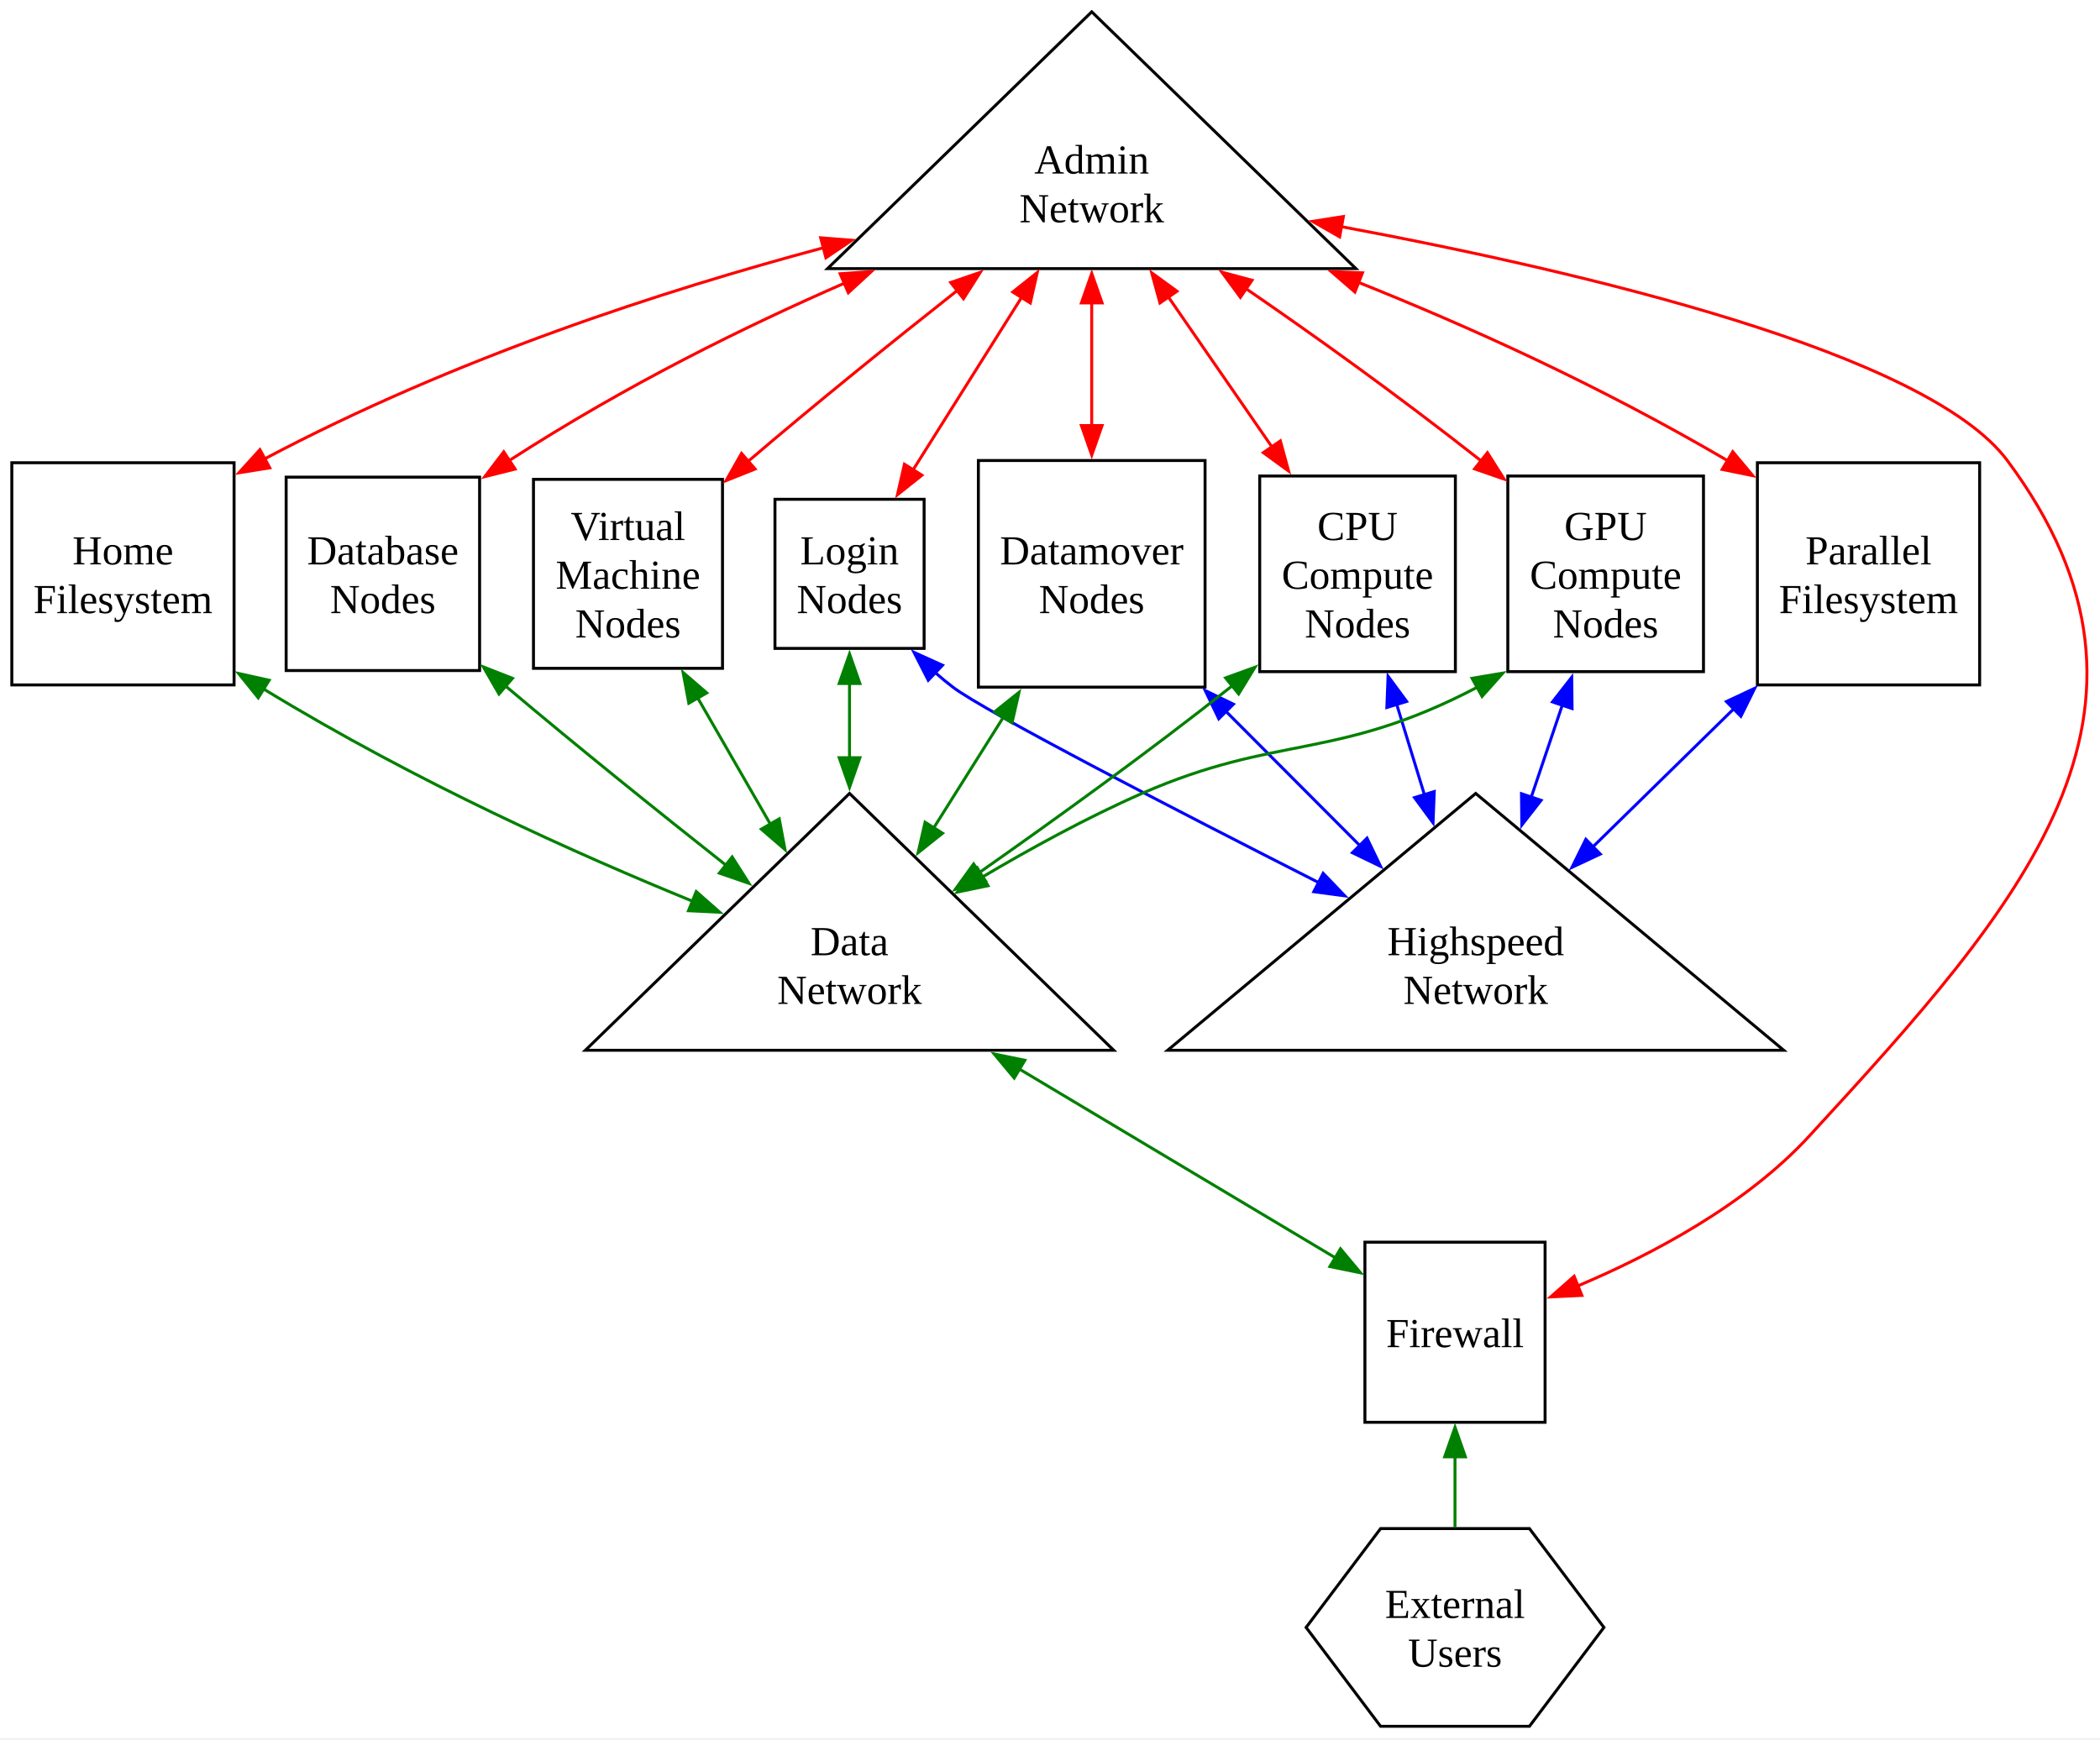
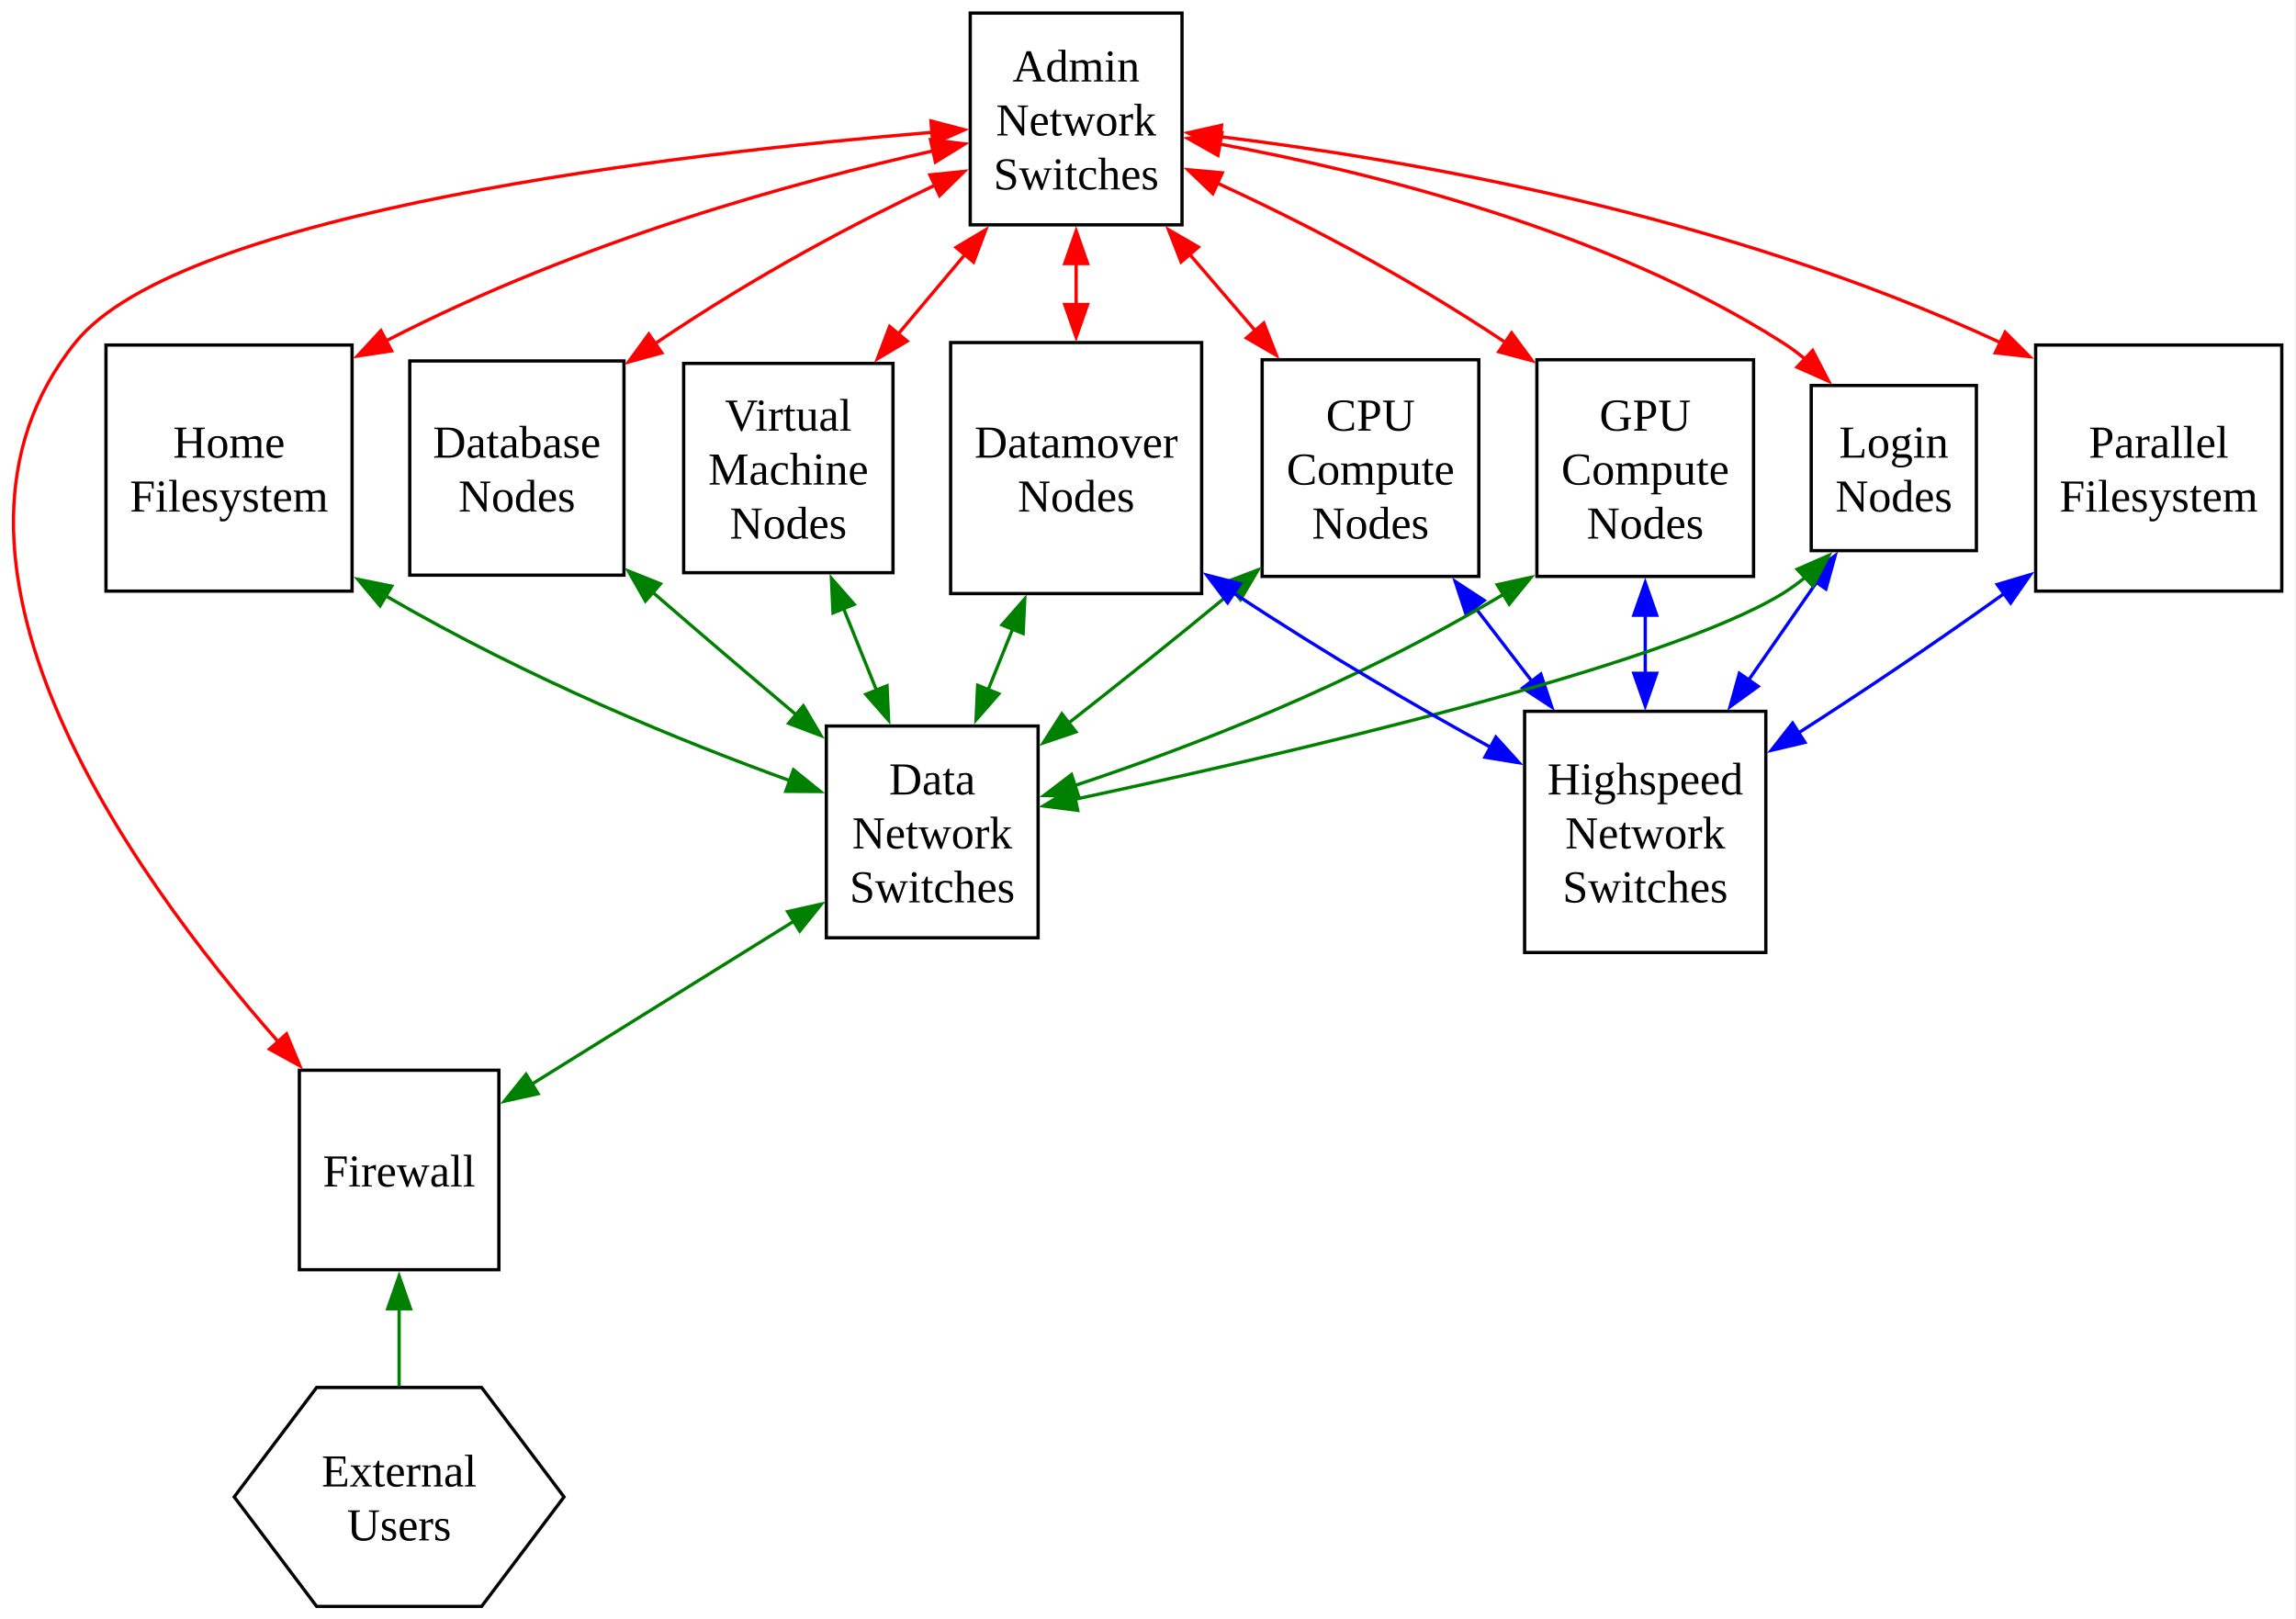
- <svg xmlns="http://www.w3.org/2000/svg" width="711pt" height="589pt" viewBox="0.00 0.00 711.00 589.00">
-   <g id="graph0" class="graph" transform="scale(1 1) rotate(0) translate(4 584.63)">
-     <polygon fill="white" stroke="none" points="-4,4 -4,-584.63 707.05,-584.63 707.05,4 -4,4" />
+ <svg xmlns="http://www.w3.org/2000/svg" width="702pt" height="495pt" viewBox="0.00 0.00 702.00 495.00">
+   <g id="graph0" class="graph" transform="scale(1 1) rotate(0) translate(4 491.2)">
+     <polygon fill="white" stroke="none" points="-4,4 -4,-491.2 697.65,-491.2 697.65,4 -4,4" />
    <g id="node1" class="node">
-       <polygon fill="none" stroke="black" points="365.63,-580.63 276.18,-493.66 455.07,-493.66 365.63,-580.63" />
-       <text xml:space="preserve" text-anchor="middle" x="365.62" y="-525.85" font-family="Times New Roman,serif" font-size="14.00">Admin</text>
-       <text xml:space="preserve" text-anchor="middle" x="365.62" y="-509.35" font-family="Times New Roman,serif" font-size="14.00">Network</text>
+       <polygon fill="none" stroke="black" points="357.4,-487.2 292.65,-487.2 292.65,-422.45 357.4,-422.45 357.4,-487.2" />
+       <text xml:space="preserve" text-anchor="middle" x="325.03" y="-466.28" font-family="Times New Roman,serif" font-size="14.00">Admin</text>
+       <text xml:space="preserve" text-anchor="middle" x="325.03" y="-449.78" font-family="Times New Roman,serif" font-size="14.00">Network</text>
+       <text xml:space="preserve" text-anchor="middle" x="325.03" y="-433.28" font-family="Times New Roman,serif" font-size="14.00">Switches</text>
    </g>
    <g id="node2" class="node">
-       <polygon fill="none" stroke="black" points="519.12,-163.95 458.12,-163.95 458.12,-102.95 519.12,-102.95 519.12,-163.95" />
-       <text xml:space="preserve" text-anchor="middle" x="488.62" y="-128.4" font-family="Times New Roman,serif" font-size="14.00">Firewall</text>
+       <polygon fill="none" stroke="black" points="148.53,-163.95 87.53,-163.95 87.53,-102.95 148.53,-102.95 148.53,-163.95" />
+       <text xml:space="preserve" text-anchor="middle" x="118.03" y="-128.4" font-family="Times New Roman,serif" font-size="14.00">Firewall</text>
    </g>
    <g id="edge3" class="edge">
-       <path fill="none" stroke="red" d="M530.07,-149.08C555.5,-159.83 587.19,-176.63 608.62,-199.95 680.3,-277.94 738.86,-343.69 675.62,-428.67 648.53,-465.09 532.15,-492.57 449.98,-507.9" />
-       <polygon fill="red" stroke="red" points="531.58,-145.92 521,-145.41 528.96,-152.41 531.58,-145.92" />
-       <polygon fill="red" stroke="red" points="449.57,-504.41 440.37,-509.66 450.84,-511.3 449.57,-504.41" />
+       <path fill="none" stroke="red" d="M281.24,-450.76C204.66,-444.38 51.44,-426.78 19.03,-386.45 -33.28,-321.38 34.65,-225.3 81.15,-172.56" />
+       <polygon fill="red" stroke="red" points="280.64,-454.22 290.89,-451.53 281.2,-447.24 280.64,-454.22" />
+       <polygon fill="red" stroke="red" points="83.6,-175.07 87.68,-165.3 78.4,-170.39 83.6,-175.07" />
+     </g>
+     <g id="node6" class="node">
+       <polygon fill="none" stroke="black" points="448.15,-381.2 381.9,-381.2 381.9,-314.95 448.15,-314.95 448.15,-381.2" />
+       <text xml:space="preserve" text-anchor="middle" x="415.03" y="-359.53" font-family="Times New Roman,serif" font-size="14.00">CPU</text>
+       <text xml:space="preserve" text-anchor="middle" x="415.03" y="-343.03" font-family="Times New Roman,serif" font-size="14.00">Compute</text>
+       <text xml:space="preserve" text-anchor="middle" x="415.03" y="-326.53" font-family="Times New Roman,serif" font-size="14.00">Nodes</text>
+     </g>
+     <g id="edge6" class="edge">
+       <path fill="none" stroke="red" d="M359.75,-413.41C366.44,-405.63 373.45,-397.47 380.14,-389.68" />
+       <polygon fill="red" stroke="red" points="357.12,-411.1 353.26,-420.97 362.43,-415.66 357.12,-411.1" />
+       <polygon fill="red" stroke="red" points="382.4,-392.42 386.26,-382.55 377.09,-387.86 382.4,-392.42" />
+     </g>
+     <g id="node7" class="node">
+       <polygon fill="none" stroke="black" points="532.15,-381.2 465.9,-381.2 465.9,-314.95 532.15,-314.95 532.15,-381.2" />
+       <text xml:space="preserve" text-anchor="middle" x="499.03" y="-359.53" font-family="Times New Roman,serif" font-size="14.00">GPU</text>
+       <text xml:space="preserve" text-anchor="middle" x="499.03" y="-343.03" font-family="Times New Roman,serif" font-size="14.00">Compute</text>
+       <text xml:space="preserve" text-anchor="middle" x="499.03" y="-326.53" font-family="Times New Roman,serif" font-size="14.00">Nodes</text>
+     </g>
+     <g id="edge9" class="edge">
+       <path fill="none" stroke="red" d="M367.95,-435.33C392.27,-424.1 423.05,-408.63 456.28,-386.48" />
+       <polygon fill="red" stroke="red" points="366.82,-431.99 359.17,-439.31 369.72,-438.36 366.82,-431.99" />
+       <polygon fill="red" stroke="red" points="458.17,-389.43 464.46,-380.9 454.23,-383.64 458.17,-389.43" />
+     </g>
+     <g id="node8" class="node">
+       <polygon fill="none" stroke="black" points="693.65,-385.7 618.4,-385.7 618.4,-310.45 693.65,-310.45 693.65,-385.7" />
+       <text xml:space="preserve" text-anchor="middle" x="656.03" y="-351.28" font-family="Times New Roman,serif" font-size="14.00">Parallel</text>
+       <text xml:space="preserve" text-anchor="middle" x="656.03" y="-334.78" font-family="Times New Roman,serif" font-size="14.00">Filesystem</text>
+     </g>
+     <g id="edge11" class="edge">
+       <path fill="none" stroke="red" d="M368.89,-449.44C424.26,-442.63 521.72,-426.4 607.77,-386.37" />
+       <polygon fill="red" stroke="red" points="368.69,-445.94 359.17,-450.58 369.51,-452.89 368.69,-445.94" />
+       <polygon fill="red" stroke="red" points="609.07,-389.63 616.57,-382.15 606.04,-383.31 609.07,-389.63" />
+     </g>
+     <g id="node9" class="node">
+       <polygon fill="none" stroke="black" points="103.65,-385.7 28.4,-385.7 28.4,-310.45 103.65,-310.45 103.65,-385.7" />
+       <text xml:space="preserve" text-anchor="middle" x="66.03" y="-351.28" font-family="Times New Roman,serif" font-size="14.00">Home</text>
+       <text xml:space="preserve" text-anchor="middle" x="66.03" y="-334.78" font-family="Times New Roman,serif" font-size="14.00">Filesystem</text>
+     </g>
+     <g id="edge13" class="edge">
+       <path fill="none" stroke="red" d="M281.5,-445.12C239.4,-435.62 174.31,-418.06 113.96,-386.93" />
+       <polygon fill="red" stroke="red" points="280.5,-448.48 291.02,-447.21 282,-441.64 280.5,-448.48" />
+       <polygon fill="red" stroke="red" points="115.74,-383.92 105.26,-382.32 112.46,-390.1 115.74,-383.92" />
+     </g>
+     <g id="node10" class="node">
+       <polygon fill="none" stroke="black" points="600.28,-373.33 549.78,-373.33 549.78,-322.83 600.28,-322.83 600.28,-373.33" />
+       <text xml:space="preserve" text-anchor="middle" x="575.03" y="-351.28" font-family="Times New Roman,serif" font-size="14.00">Login</text>
+       <text xml:space="preserve" text-anchor="middle" x="575.03" y="-334.78" font-family="Times New Roman,serif" font-size="14.00">Nodes</text>
+     </g>
+     <g id="edge16" class="edge">
+       <path fill="none" stroke="red" d="M368.99,-447.14C414.8,-438.63 487.25,-420.74 541.03,-386.45 543.42,-384.93 545.76,-383.19 548,-381.32" />
+       <polygon fill="red" stroke="red" points="368.39,-443.69 359.16,-448.89 369.62,-450.58 368.39,-443.69" />
+       <polygon fill="red" stroke="red" points="550.22,-384.04 555.11,-374.64 545.42,-378.94 550.22,-384.04" />
+     </g>
+     <g id="node11" class="node">
+       <polygon fill="none" stroke="black" points="186.78,-380.83 121.28,-380.83 121.28,-315.33 186.78,-315.33 186.78,-380.83" />
+       <text xml:space="preserve" text-anchor="middle" x="154.03" y="-351.28" font-family="Times New Roman,serif" font-size="14.00">Database</text>
+       <text xml:space="preserve" text-anchor="middle" x="154.03" y="-334.78" font-family="Times New Roman,serif" font-size="14.00">Nodes</text>
+     </g>
+     <g id="edge18" class="edge">
+       <path fill="none" stroke="red" d="M281.99,-434.64C258.38,-423.39 228.78,-408.1 196.16,-386.04" />
+       <polygon fill="red" stroke="red" points="280.31,-437.72 290.85,-438.8 283.29,-431.38 280.31,-437.72" />
+       <polygon fill="red" stroke="red" points="198.35,-383.3 188.13,-380.5 194.37,-389.06 198.35,-383.3" />
+     </g>
+     <g id="node12" class="node">
+       <polygon fill="none" stroke="black" points="363.4,-386.45 286.65,-386.45 286.65,-309.7 363.4,-309.7 363.4,-386.45" />
+       <text xml:space="preserve" text-anchor="middle" x="325.03" y="-351.28" font-family="Times New Roman,serif" font-size="14.00">Datamover</text>
+       <text xml:space="preserve" text-anchor="middle" x="325.03" y="-334.78" font-family="Times New Roman,serif" font-size="14.00">Nodes</text>
+     </g>
+     <g id="edge21" class="edge">
+       <path fill="none" stroke="red" d="M325.03,-410.7C325.03,-406.44 325.03,-402.11 325.03,-397.81" />
+       <polygon fill="red" stroke="red" points="321.53,-410.6 325.03,-420.6 328.53,-410.6 321.53,-410.6" />
+       <polygon fill="red" stroke="red" points="328.53,-398.09 325.03,-388.09 321.53,-398.09 328.53,-398.09" />
+     </g>
+     <g id="node13" class="node">
+       <polygon fill="none" stroke="black" points="269.03,-380.08 205.03,-380.08 205.03,-316.08 269.03,-316.08 269.03,-380.08" />
+       <text xml:space="preserve" text-anchor="middle" x="237.03" y="-359.53" font-family="Times New Roman,serif" font-size="14.00">Virtual</text>
+       <text xml:space="preserve" text-anchor="middle" x="237.03" y="-343.03" font-family="Times New Roman,serif" font-size="14.00">Machine</text>
+       <text xml:space="preserve" text-anchor="middle" x="237.03" y="-326.53" font-family="Times New Roman,serif" font-size="14.00">Nodes</text>
+     </g>
+     <g id="edge23" class="edge">
+       <path fill="none" stroke="red" d="M291.14,-413.49C284.43,-405.5 277.38,-397.11 270.67,-389.12" />
+       <polygon fill="red" stroke="red" points="288.3,-415.55 297.41,-420.96 293.66,-411.05 288.3,-415.55" />
+       <polygon fill="red" stroke="red" points="273.36,-386.89 264.25,-381.48 268,-391.39 273.36,-386.89" />
+     </g>
+     <g id="node5" class="node">
+       <polygon fill="none" stroke="black" points="168.45,-33.48 143.24,-66.95 92.82,-66.95 67.61,-33.48 92.82,0 143.24,0 168.45,-33.48" />
+       <text xml:space="preserve" text-anchor="middle" x="118.03" y="-36.68" font-family="Times New Roman,serif" font-size="14.00">External</text>
+       <text xml:space="preserve" text-anchor="middle" x="118.03" y="-20.18" font-family="Times New Roman,serif" font-size="14.00">Users</text>
+     </g>
+     <g id="edge1" class="edge">
+       <path fill="none" stroke="green" d="M118.03,-91.15C118.03,-83.19 118.03,-74.94 118.03,-67.29" />
+       <polygon fill="green" stroke="green" points="114.53,-91.01 118.03,-101.01 121.53,-91.01 114.53,-91.01" />
+     </g>
+     <g id="node3" class="node">
+       <polygon fill="none" stroke="black" points="535.9,-273.7 462.15,-273.7 462.15,-199.95 535.9,-199.95 535.9,-273.7" />
+       <text xml:space="preserve" text-anchor="middle" x="499.03" y="-248.28" font-family="Times New Roman,serif" font-size="14.00">Highspeed</text>
+       <text xml:space="preserve" text-anchor="middle" x="499.03" y="-231.78" font-family="Times New Roman,serif" font-size="14.00">Network</text>
+       <text xml:space="preserve" text-anchor="middle" x="499.03" y="-215.28" font-family="Times New Roman,serif" font-size="14.00">Switches</text>
    </g>
    <g id="node4" class="node">
-       <polygon fill="none" stroke="black" points="283.63,-315.92 194.18,-228.94 373.07,-228.94 283.63,-315.92" />
-       <text xml:space="preserve" text-anchor="middle" x="283.62" y="-261.14" font-family="Times New Roman,serif" font-size="14.00">Data</text>
-       <text xml:space="preserve" text-anchor="middle" x="283.62" y="-244.64" font-family="Times New Roman,serif" font-size="14.00">Network</text>
+       <polygon fill="none" stroke="black" points="313.4,-269.2 248.65,-269.2 248.65,-204.45 313.4,-204.45 313.4,-269.2" />
+       <text xml:space="preserve" text-anchor="middle" x="281.03" y="-248.28" font-family="Times New Roman,serif" font-size="14.00">Data</text>
+       <text xml:space="preserve" text-anchor="middle" x="281.03" y="-231.78" font-family="Times New Roman,serif" font-size="14.00">Network</text>
+       <text xml:space="preserve" text-anchor="middle" x="281.03" y="-215.28" font-family="Times New Roman,serif" font-size="14.00">Switches</text>
    </g>
    <g id="edge2" class="edge">
-       <path fill="none" stroke="green" d="M448.43,-158.47C417.85,-176.74 375.34,-202.14 341.16,-222.56" />
-       <polygon fill="green" stroke="green" points="449.85,-161.7 456.64,-153.57 446.26,-155.69 449.85,-161.7" />
-       <polygon fill="green" stroke="green" points="339.39,-219.54 332.6,-227.68 342.98,-225.55 339.39,-219.54" />
-     </g>
-     <g id="node3" class="node">
-       <polygon fill="none" stroke="black" points="495.63,-315.92 391.33,-228.94 599.92,-228.94 495.63,-315.92" />
-       <text xml:space="preserve" text-anchor="middle" x="495.62" y="-261.14" font-family="Times New Roman,serif" font-size="14.00">Highspeed</text>
-       <text xml:space="preserve" text-anchor="middle" x="495.62" y="-244.64" font-family="Times New Roman,serif" font-size="14.00">Network</text>
-     </g>
-     <g id="node6" class="node">
-       <polygon fill="none" stroke="black" points="488.75,-423.42 422.5,-423.42 422.5,-357.17 488.75,-357.17 488.75,-423.42" />
-       <text xml:space="preserve" text-anchor="middle" x="455.62" y="-401.74" font-family="Times New Roman,serif" font-size="14.00">CPU</text>
-       <text xml:space="preserve" text-anchor="middle" x="455.62" y="-385.24" font-family="Times New Roman,serif" font-size="14.00">Compute</text>
-       <text xml:space="preserve" text-anchor="middle" x="455.62" y="-368.74" font-family="Times New Roman,serif" font-size="14.00">Nodes</text>
+       <path fill="none" stroke="green" d="M238.86,-209.6C214.13,-194.22 183.05,-174.89 158.6,-159.69" />
+       <polygon fill="green" stroke="green" points="236.81,-212.45 247.15,-214.76 240.51,-206.5 236.81,-212.45" />
+       <polygon fill="green" stroke="green" points="160.53,-156.77 150.19,-154.46 156.84,-162.71 160.53,-156.77" />
    </g>
    <g id="edge5" class="edge">
-       <path fill="none" stroke="blue" d="M478.33,-315.29C475.15,-325.67 471.87,-336.35 468.83,-346.26" />
-       <polygon fill="blue" stroke="blue" points="481.6,-316.56 481.19,-305.98 474.91,-314.51 481.6,-316.56" />
-       <polygon fill="blue" stroke="blue" points="465.55,-345.03 465.96,-355.61 472.24,-347.08 465.55,-345.03" />
+       <path fill="none" stroke="blue" d="M446.91,-305.61C452.69,-298.09 458.75,-290.21 464.61,-282.6" />
+       <polygon fill="blue" stroke="blue" points="444.25,-303.33 440.93,-313.4 449.8,-307.6 444.25,-303.33" />
+       <polygon fill="blue" stroke="blue" points="467.11,-285.08 470.44,-275.02 461.57,-280.81 467.11,-285.08" />
    </g>
-     <g id="node7" class="node">
-       <polygon fill="none" stroke="black" points="572.75,-423.42 506.5,-423.42 506.5,-357.17 572.75,-357.17 572.75,-423.42" />
-       <text xml:space="preserve" text-anchor="middle" x="539.62" y="-401.74" font-family="Times New Roman,serif" font-size="14.00">GPU</text>
-       <text xml:space="preserve" text-anchor="middle" x="539.62" y="-385.24" font-family="Times New Roman,serif" font-size="14.00">Compute</text>
-       <text xml:space="preserve" text-anchor="middle" x="539.62" y="-368.74" font-family="Times New Roman,serif" font-size="14.00">Nodes</text>
+     <g id="edge4" class="edge">
+       <path fill="none" stroke="green" d="M373.23,-310.7C372.83,-310.37 372.43,-310.03 372.03,-309.7 356.09,-296.49 338.27,-282.3 322.66,-270.05" />
+       <polygon fill="green" stroke="green" points="370.77,-313.2 380.67,-316.97 375.28,-307.85 370.77,-313.2" />
+       <polygon fill="green" stroke="green" points="324.98,-267.41 314.95,-264.01 320.66,-272.93 324.98,-267.41" />
    </g>
    <g id="edge8" class="edge">
-       <path fill="none" stroke="blue" d="M514.42,-314.61C517.94,-325.04 521.57,-335.8 524.94,-345.8" />
-       <polygon fill="blue" stroke="blue" points="517.77,-313.59 511.25,-305.23 511.13,-315.83 517.77,-313.59" />
-       <polygon fill="blue" stroke="blue" points="521.62,-346.91 528.14,-355.26 528.26,-344.67 521.62,-346.91" />
+       <path fill="none" stroke="blue" d="M499.03,-303.38C499.03,-297.4 499.03,-291.24 499.03,-285.2" />
+       <polygon fill="blue" stroke="blue" points="495.53,-303.08 499.03,-313.08 502.53,-303.08 495.53,-303.08" />
+       <polygon fill="blue" stroke="blue" points="502.53,-285.33 499.03,-275.33 495.53,-285.33 502.53,-285.33" />
    </g>
-     <g id="node8" class="node">
-       <polygon fill="none" stroke="black" points="666.25,-427.92 591,-427.92 591,-352.67 666.25,-352.67 666.25,-427.92" />
-       <text xml:space="preserve" text-anchor="middle" x="628.62" y="-393.49" font-family="Times New Roman,serif" font-size="14.00">Parallel</text>
-       <text xml:space="preserve" text-anchor="middle" x="628.62" y="-376.99" font-family="Times New Roman,serif" font-size="14.00">Filesystem</text>
+     <g id="edge7" class="edge">
+       <path fill="none" stroke="green" d="M455.71,-309.49C408.65,-281.27 358.97,-262.4 324.42,-250.94" />
+       <polygon fill="green" stroke="green" points="453.77,-312.41 464.12,-314.67 457.44,-306.45 453.77,-312.41" />
+       <polygon fill="green" stroke="green" points="325.78,-247.71 315.19,-247.95 323.62,-254.37 325.78,-247.71" />
    </g>
    <g id="edge10" class="edge">
-       <path fill="none" stroke="blue" d="M535.06,-297.59C550.18,-312.41 567.55,-329.43 583.19,-344.76" />
-       <polygon fill="blue" stroke="blue" points="537.82,-295.39 528.23,-290.89 532.92,-300.39 537.82,-295.39" />
-       <polygon fill="blue" stroke="blue" points="580.51,-347.04 590.11,-351.54 585.41,-342.04 580.51,-347.04" />
+       <path fill="none" stroke="blue" d="M608.98,-309.85C584.74,-292.49 563.57,-278.45 545.79,-267.03" />
+       <polygon fill="blue" stroke="blue" points="606.65,-312.48 616.81,-315.5 610.75,-306.81 606.65,-312.48" />
+       <polygon fill="blue" stroke="blue" points="547.86,-264.19 537.55,-261.76 544.09,-270.09 547.86,-264.19" />
    </g>
-     <g id="node10" class="node">
-       <polygon fill="none" stroke="black" points="308.88,-415.54 258.38,-415.54 258.38,-365.04 308.88,-365.04 308.88,-415.54" />
-       <text xml:space="preserve" text-anchor="middle" x="283.62" y="-393.49" font-family="Times New Roman,serif" font-size="14.00">Login</text>
-       <text xml:space="preserve" text-anchor="middle" x="283.62" y="-376.99" font-family="Times New Roman,serif" font-size="14.00">Nodes</text>
+     <g id="edge12" class="edge">
+       <path fill="none" stroke="green" d="M113.69,-309.14C158.4,-283.13 204.83,-264.35 237.67,-252.44" />
+       <polygon fill="green" stroke="green" points="112.2,-305.95 105.4,-314.07 115.78,-311.96 112.2,-305.95" />
+       <polygon fill="green" stroke="green" points="238.6,-255.83 246.84,-249.17 236.25,-249.23 238.6,-255.83" />
    </g>
    <g id="edge15" class="edge">
-       <path fill="none" stroke="blue" d="M442.69,-285.62C394.6,-310.03 329.55,-343.6 318.62,-351.92 316.61,-353.45 314.62,-355.1 312.66,-356.83" />
-       <polygon fill="blue" stroke="blue" points="443.98,-288.88 451.31,-281.24 440.81,-282.64 443.98,-288.88" />
-       <polygon fill="blue" stroke="blue" points="310.28,-354.26 305.46,-363.7 315.11,-359.33 310.28,-354.26" />
+       <path fill="none" stroke="blue" d="M551.58,-313.37C544.91,-303.79 537.54,-293.19 530.48,-283.03" />
+       <polygon fill="blue" stroke="blue" points="548.52,-315.11 557.11,-321.32 554.27,-311.11 548.52,-315.11" />
+       <polygon fill="blue" stroke="blue" points="533.55,-281.33 524.97,-275.12 527.81,-285.33 533.55,-281.33" />
    </g>
-     <g id="node12" class="node">
-       <polygon fill="none" stroke="black" points="404,-428.67 327.25,-428.67 327.25,-351.92 404,-351.92 404,-428.67" />
-       <text xml:space="preserve" text-anchor="middle" x="365.62" y="-393.49" font-family="Times New Roman,serif" font-size="14.00">Datamover</text>
-       <text xml:space="preserve" text-anchor="middle" x="365.62" y="-376.99" font-family="Times New Roman,serif" font-size="14.00">Nodes</text>
+     <g id="edge14" class="edge">
+       <path fill="none" stroke="green" d="M548.06,-314.75C545.8,-312.9 543.45,-311.19 541.03,-309.7 504.71,-287.38 388.54,-260.45 324.47,-246.76" />
+       <polygon fill="green" stroke="green" points="545.48,-317.13 555.19,-321.39 550.26,-312.01 545.48,-317.13" />
+       <polygon fill="green" stroke="green" points="325.51,-243.41 315,-244.76 324.06,-250.25 325.51,-243.41" />
+     </g>
+     <g id="edge17" class="edge">
+       <path fill="none" stroke="green" d="M195.47,-310.18C195.66,-310.02 195.84,-309.86 196.03,-309.7 210.17,-297.43 225.79,-284.15 239.73,-272.39" />
+       <polygon fill="green" stroke="green" points="193.34,-307.4 188.11,-316.62 197.94,-312.67 193.34,-307.4" />
+       <polygon fill="green" stroke="green" points="241.62,-275.38 247.01,-266.26 237.11,-270.02 241.62,-275.38" />
    </g>
    <g id="edge20" class="edge">
-       <path fill="none" stroke="blue" d="M456.42,-298.25C442.12,-312.59 425.83,-328.93 411.03,-343.76" />
-       <polygon fill="blue" stroke="blue" points="458.83,-300.78 463.42,-291.23 453.88,-295.84 458.83,-300.78" />
-       <polygon fill="blue" stroke="blue" points="408.64,-341.2 404.06,-350.76 413.6,-346.15 408.64,-341.2" />
-     </g>
-     <g id="edge4" class="edge">
-       <path fill="none" stroke="green" d="M327.54,-289.1C352.84,-306.84 385,-330.03 412.62,-351.92 412.82,-352.07 413.01,-352.23 413.21,-352.38" />
-       <polygon fill="green" stroke="green" points="329.65,-286.3 319.44,-283.45 325.64,-292.04 329.65,-286.3" />
-       <polygon fill="green" stroke="green" points="410.94,-355.05 420.9,-358.66 415.37,-349.62 410.94,-355.05" />
-     </g>
-     <g id="edge7" class="edge">
-       <path fill="none" stroke="green" d="M328.3,-287.43C344.94,-297.29 364.25,-307.87 382.62,-315.92 428.62,-336.06 448.49,-326.88 496.23,-351.93" />
-       <polygon fill="green" stroke="green" points="330.51,-284.67 320.14,-282.51 326.9,-290.67 330.51,-284.67" />
-       <polygon fill="green" stroke="green" points="494.39,-354.91 504.84,-356.68 497.78,-348.78 494.39,-354.91" />
-     </g>
-     <g id="node9" class="node">
-       <polygon fill="none" stroke="black" points="75.25,-427.92 0,-427.92 0,-352.67 75.25,-352.67 75.25,-427.92" />
-       <text xml:space="preserve" text-anchor="middle" x="37.62" y="-393.49" font-family="Times New Roman,serif" font-size="14.00">Home</text>
-       <text xml:space="preserve" text-anchor="middle" x="37.62" y="-376.99" font-family="Times New Roman,serif" font-size="14.00">Filesystem</text>
-     </g>
-     <g id="edge12" class="edge">
-       <path fill="none" stroke="green" d="M230.67,-279.34C191.69,-295.28 137.74,-319.3 85.27,-351.28" />
-       <polygon fill="green" stroke="green" points="231.72,-282.69 239.68,-275.69 229.1,-276.2 231.72,-282.69" />
-       <polygon fill="green" stroke="green" points="83.44,-348.3 76.78,-356.55 87.13,-354.25 83.44,-348.3" />
-     </g>
-     <g id="edge14" class="edge">
-       <path fill="none" stroke="green" d="M283.62,-327.64C283.62,-336.46 283.62,-345.19 283.62,-353.19" />
-       <polygon fill="green" stroke="green" points="287.13,-328.01 283.63,-318.01 280.13,-328.01 287.13,-328.01" />
-       <polygon fill="green" stroke="green" points="280.13,-353.16 283.63,-363.16 287.13,-353.16 280.13,-353.16" />
-     </g>
-     <g id="node11" class="node">
-       <polygon fill="none" stroke="black" points="158.38,-423.04 92.88,-423.04 92.88,-357.54 158.38,-357.54 158.38,-423.04" />
-       <text xml:space="preserve" text-anchor="middle" x="125.62" y="-393.49" font-family="Times New Roman,serif" font-size="14.00">Database</text>
-       <text xml:space="preserve" text-anchor="middle" x="125.62" y="-376.99" font-family="Times New Roman,serif" font-size="14.00">Nodes</text>
-     </g>
-     <g id="edge17" class="edge">
-       <path fill="none" stroke="green" d="M241.89,-291.54C219.62,-309.15 191.89,-331.42 167.62,-351.92 167.44,-352.08 167.25,-352.23 167.06,-352.39" />
-       <polygon fill="green" stroke="green" points="243.89,-294.42 249.57,-285.48 239.55,-288.93 243.89,-294.42" />
-       <polygon fill="green" stroke="green" points="164.95,-349.59 159.65,-358.77 169.51,-354.9 164.95,-349.59" />
+       <path fill="none" stroke="blue" d="M373.03,-309.98C402.77,-290.34 429.85,-274.71 451.78,-262.68" />
+       <polygon fill="blue" stroke="blue" points="371.34,-306.9 364.97,-315.36 375.23,-312.72 371.34,-306.9" />
+       <polygon fill="blue" stroke="blue" points="453.36,-265.81 460.47,-257.96 450.01,-259.66 453.36,-265.81" />
    </g>
    <g id="edge19" class="edge">
-       <path fill="none" stroke="green" d="M311.94,-303.94C319.62,-316.15 327.96,-329.42 335.73,-341.77" />
-       <polygon fill="green" stroke="green" points="315.12,-302.44 306.84,-295.84 309.2,-306.17 315.12,-302.44" />
-       <polygon fill="green" stroke="green" points="332.72,-343.55 341,-350.15 338.64,-339.83 332.72,-343.55" />
-     </g>
-     <g id="node13" class="node">
-       <polygon fill="none" stroke="black" points="240.62,-422.29 176.62,-422.29 176.62,-358.29 240.62,-358.29 240.62,-422.29" />
-       <text xml:space="preserve" text-anchor="middle" x="208.62" y="-401.74" font-family="Times New Roman,serif" font-size="14.00">Virtual</text>
-       <text xml:space="preserve" text-anchor="middle" x="208.62" y="-385.24" font-family="Times New Roman,serif" font-size="14.00">Machine</text>
-       <text xml:space="preserve" text-anchor="middle" x="208.62" y="-368.74" font-family="Times New Roman,serif" font-size="14.00">Nodes</text>
+       <path fill="none" stroke="green" d="M305.63,-298.91C303.14,-292.73 300.6,-286.43 298.15,-280.34" />
+       <polygon fill="green" stroke="green" points="302.34,-300.11 309.32,-308.08 308.83,-297.49 302.34,-300.11" />
+       <polygon fill="green" stroke="green" points="301.4,-279.05 294.42,-271.08 294.91,-281.66 301.4,-279.05" />
    </g>
    <g id="edge22" class="edge">
-       <path fill="none" stroke="green" d="M257.05,-305.12C248.91,-319.28 240.01,-334.75 232.08,-348.52" />
-       <polygon fill="green" stroke="green" points="259.83,-307.32 261.78,-296.91 253.76,-303.83 259.83,-307.32" />
-       <polygon fill="green" stroke="green" points="229.22,-346.48 227.27,-356.89 235.29,-349.97 229.22,-346.48" />
-     </g>
-     <g id="node5" class="node">
-       <polygon fill="none" stroke="black" points="539.04,-33.48 513.83,-66.95 463.42,-66.95 438.21,-33.48 463.42,0 513.83,0 539.04,-33.48" />
-       <text xml:space="preserve" text-anchor="middle" x="488.62" y="-36.68" font-family="Times New Roman,serif" font-size="14.00">External</text>
-       <text xml:space="preserve" text-anchor="middle" x="488.62" y="-20.18" font-family="Times New Roman,serif" font-size="14.00">Users</text>
-     </g>
-     <g id="edge1" class="edge">
-       <path fill="none" stroke="green" d="M488.62,-67.37C488.62,-75.07 488.62,-83.36 488.62,-91.36" />
-       <polygon fill="green" stroke="green" points="485.13,-91.26 488.63,-101.26 492.13,-91.26 485.13,-91.26" />
-     </g>
-     <g id="edge6" class="edge">
-       <path fill="none" stroke="red" d="M426.68,-433.22C415.3,-449.7 402.36,-468.45 391.32,-484.43" />
-       <polygon fill="red" stroke="red" points="429.49,-435.32 432.29,-425.1 423.72,-431.34 429.49,-435.32" />
-       <polygon fill="red" stroke="red" points="388.73,-482.02 385.93,-492.24 394.49,-486 388.73,-482.02" />
-     </g>
-     <g id="edge9" class="edge">
-       <path fill="none" stroke="red" d="M497.68,-428.38C467.75,-451.91 440.41,-471.39 417.81,-486.91" />
-       <polygon fill="red" stroke="red" points="499.6,-431.32 505.26,-422.37 495.25,-425.84 499.6,-431.32" />
-       <polygon fill="red" stroke="red" points="415.96,-483.93 409.68,-492.46 419.91,-489.72 415.96,-483.93" />
-     </g>
-     <g id="edge11" class="edge">
-       <path fill="none" stroke="red" d="M580.99,-428.58C536.42,-454.72 492.77,-474.24 455.62,-489.13" />
-       <polygon fill="red" stroke="red" points="582.66,-431.66 589.45,-423.54 579.07,-425.65 582.66,-431.66" />
-       <polygon fill="red" stroke="red" points="454.73,-485.72 446.72,-492.66 457.3,-492.23 454.73,-485.72" />
-     </g>
-     <g id="edge13" class="edge">
-       <path fill="none" stroke="red" d="M85.33,-429.09C150.48,-463.62 220.54,-486.18 274.87,-500.75" />
-       <polygon fill="red" stroke="red" points="87.34,-426.19 76.88,-424.51 84,-432.35 87.34,-426.19" />
-       <polygon fill="red" stroke="red" points="273.85,-504.1 284.41,-503.27 275.63,-497.33 273.85,-504.1" />
-     </g>
-     <g id="edge16" class="edge">
-       <path fill="none" stroke="red" d="M305.09,-425.42C316.42,-443.42 330.34,-465.55 341.97,-484.05" />
-       <polygon fill="red" stroke="red" points="308.14,-423.69 299.85,-417.09 302.22,-427.42 308.14,-423.69" />
-       <polygon fill="red" stroke="red" points="338.9,-485.74 347.19,-492.34 344.83,-482.01 338.9,-485.74" />
-     </g>
-     <g id="edge18" class="edge">
-       <path fill="none" stroke="red" d="M168.37,-428.63C208.68,-454.65 248.23,-474.01 282.08,-488.81" />
-       <polygon fill="red" stroke="red" points="170.41,-425.78 160.13,-423.2 166.56,-431.62 170.41,-425.78" />
-       <polygon fill="red" stroke="red" points="280.44,-491.92 291.01,-492.66 283.21,-485.49 280.44,-491.92" />
-     </g>
-     <g id="edge21" class="edge">
-       <path fill="none" stroke="red" d="M365.62,-440.48C365.62,-454.21 365.62,-468.96 365.62,-482.06" />
-       <polygon fill="red" stroke="red" points="369.13,-440.51 365.63,-430.51 362.13,-440.51 369.13,-440.51" />
-       <polygon fill="red" stroke="red" points="362.13,-482.04 365.63,-492.04 369.13,-482.04 362.13,-482.04" />
-     </g>
-     <g id="edge23" class="edge">
-       <path fill="none" stroke="red" d="M249.35,-428.43C249.44,-428.51 249.53,-428.59 249.62,-428.67 272.45,-448.19 298.5,-469.18 320.12,-486.26" />
-       <polygon fill="red" stroke="red" points="251.66,-425.8 241.82,-421.86 247.06,-431.08 251.66,-425.8" />
-       <polygon fill="red" stroke="red" points="317.88,-488.96 327.9,-492.4 322.21,-483.46 317.88,-488.96" />
+       <path fill="none" stroke="green" d="M253.89,-305.2C257.21,-296.96 260.69,-288.31 264.02,-280.06" />
+       <polygon fill="green" stroke="green" points="250.69,-303.78 250.2,-314.37 257.18,-306.4 250.69,-303.78" />
+       <polygon fill="green" stroke="green" points="267.21,-281.51 267.7,-270.92 260.72,-278.89 267.21,-281.51" />
    </g>
  </g>
</svg>
